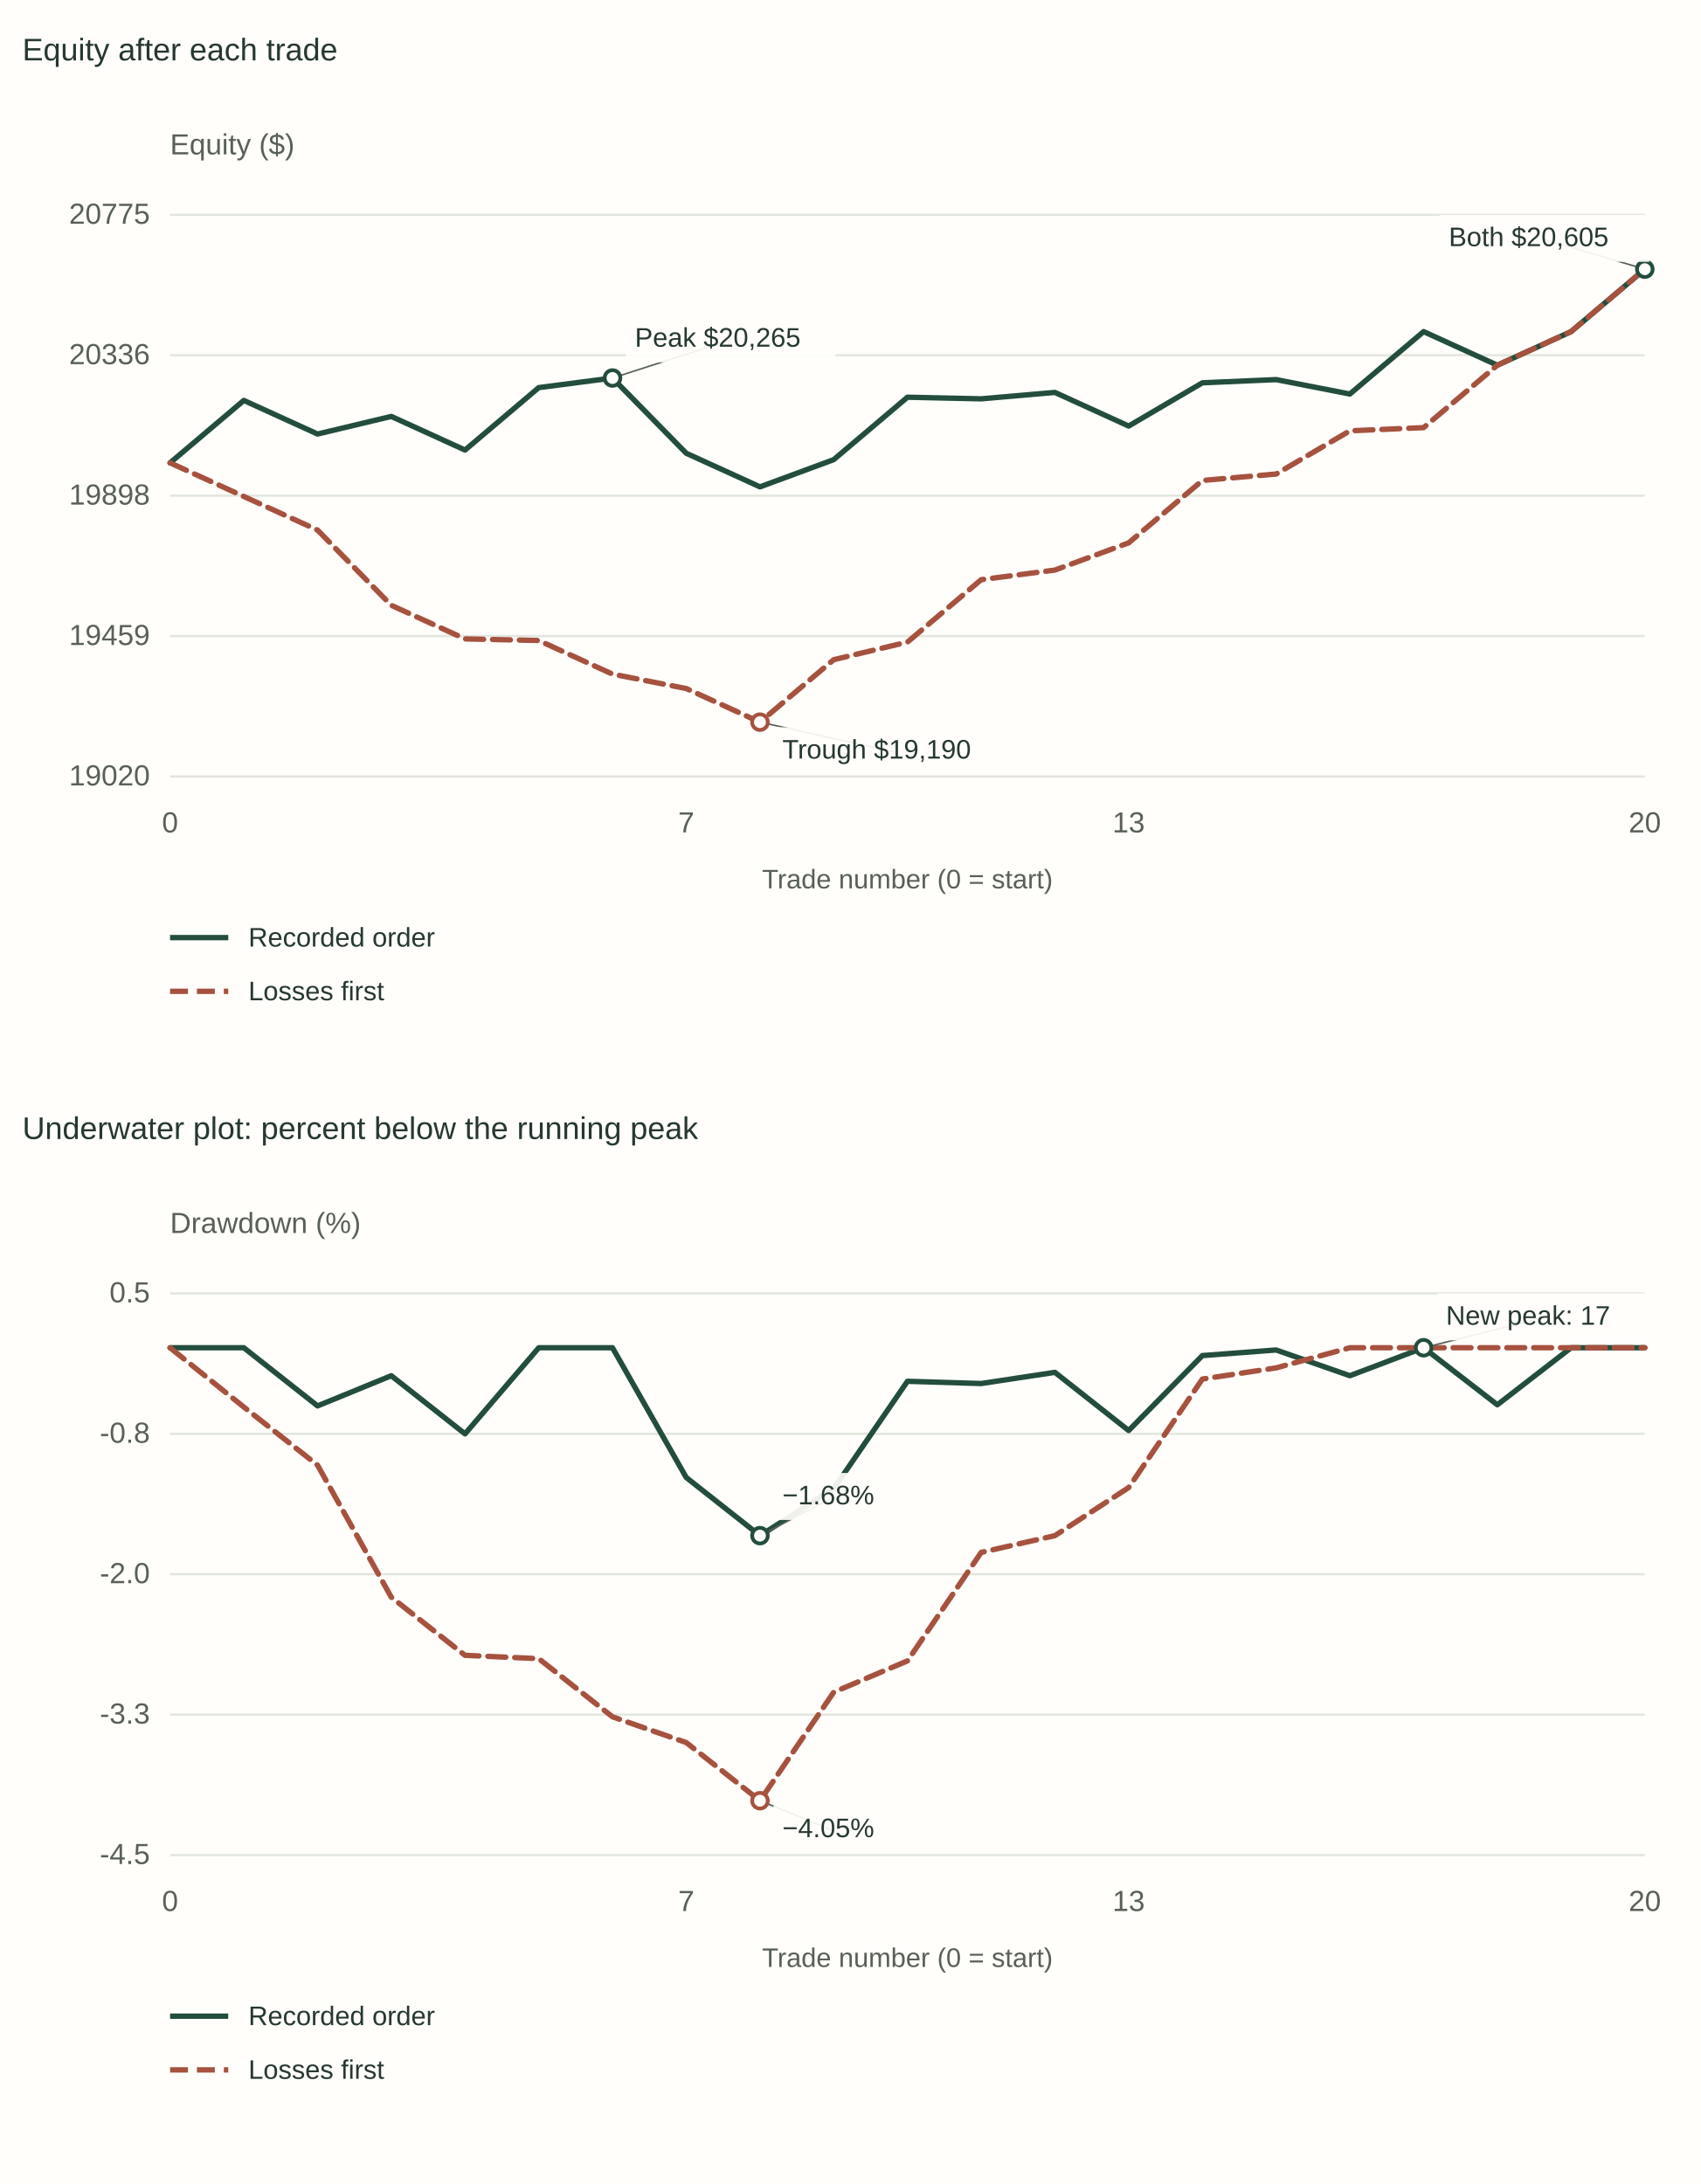
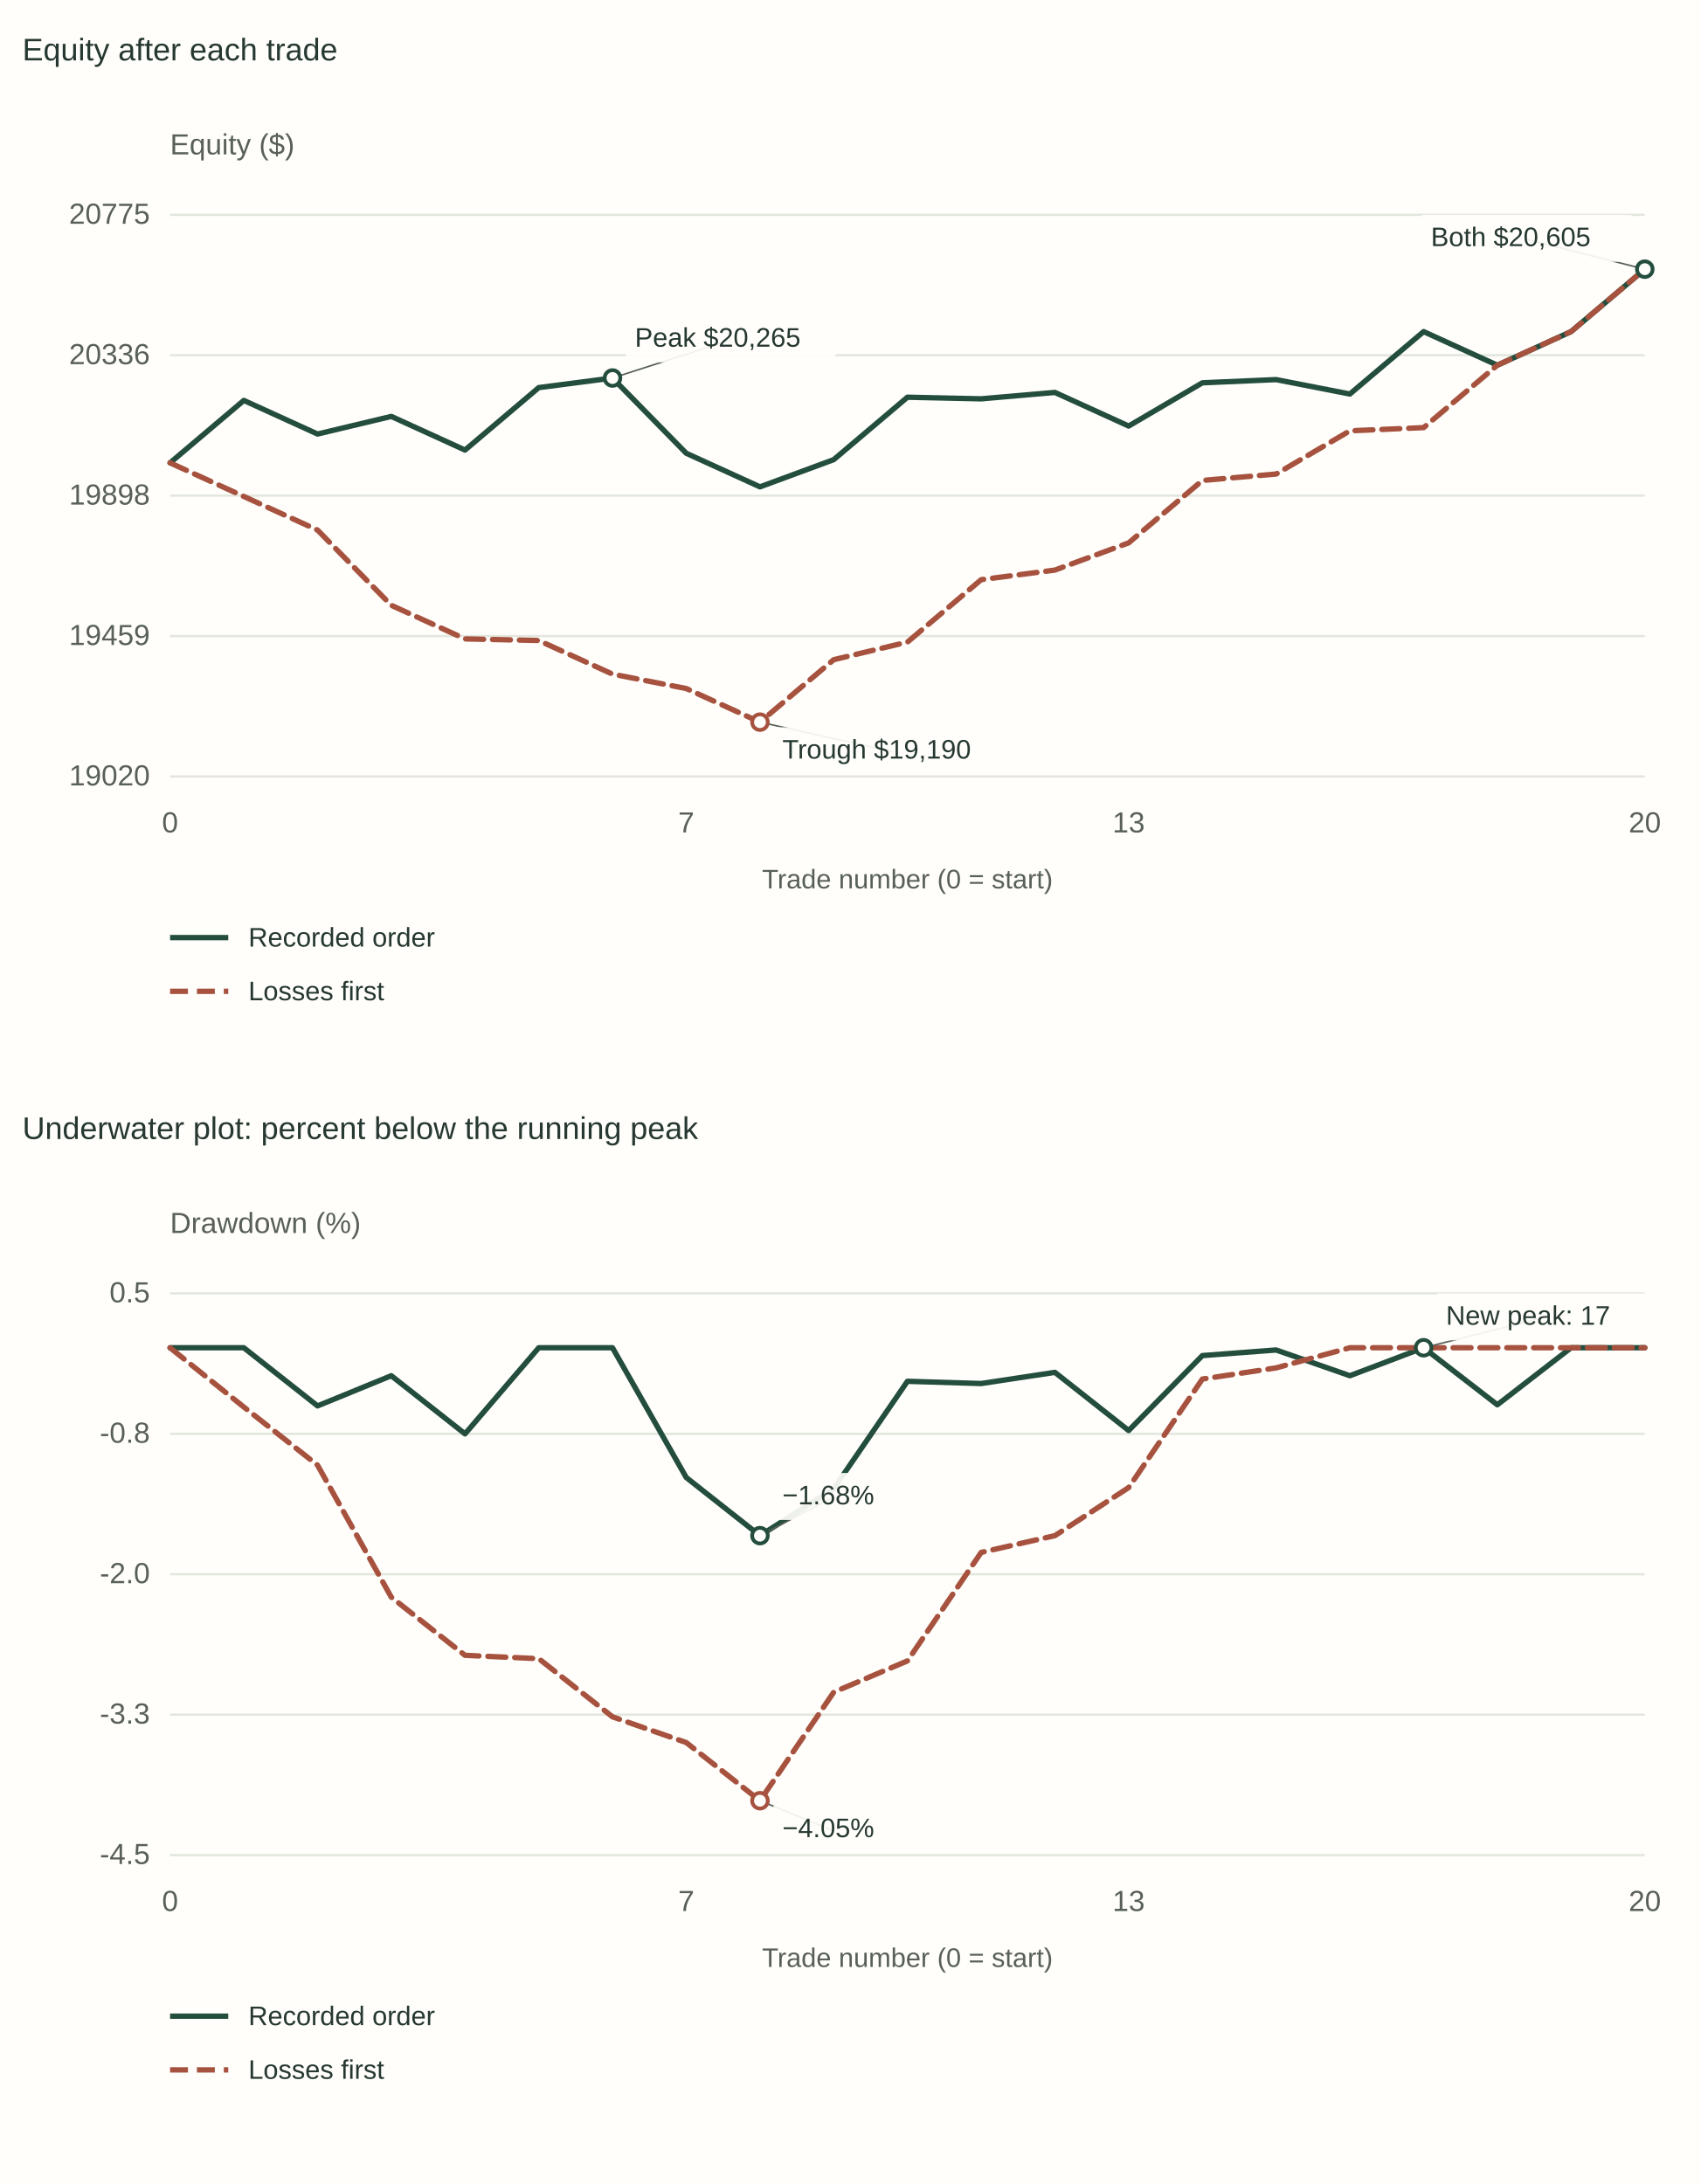
<svg xmlns="http://www.w3.org/2000/svg" viewBox="0 0 760 976" role="img" aria-label="The same twenty trades in two orders: equity and drawdown">
  <style>.af-text{font-family:Arial,sans-serif;fill:#263831}</style>
  <rect width="760" height="976" fill="#fffefa" />
  <text class="af-text" x="10" y="27" text-anchor="start" style="font-size:14px;font-weight:500;fill:#263831;">Equity after each trade</text>
  <g transform="translate(0 50)">
    <text class="af-text" x="76" y="19" text-anchor="start" style="font-size:13px;font-weight:400;fill:#586057;">Equity ($)</text>
    <line x1="76" y1="297" x2="735" y2="297" stroke="#e2e6dd" />
    <text class="af-text" x="67" y="301" text-anchor="end" style="font-size:13px;font-weight:400;fill:#586057;">19020</text>
    <line x1="76" y1="234.25" x2="735" y2="234.25" stroke="#e2e6dd" />
    <text class="af-text" x="67" y="238.25" text-anchor="end" style="font-size:13px;font-weight:400;fill:#586057;">19459</text>
    <line x1="76" y1="171.5" x2="735" y2="171.5" stroke="#e2e6dd" />
    <text class="af-text" x="67" y="175.5" text-anchor="end" style="font-size:13px;font-weight:400;fill:#586057;">19898</text>
    <line x1="76" y1="108.75" x2="735" y2="108.75" stroke="#e2e6dd" />
    <text class="af-text" x="67" y="112.75" text-anchor="end" style="font-size:13px;font-weight:400;fill:#586057;">20336</text>
    <line x1="76" y1="46" x2="735" y2="46" stroke="#e2e6dd" />
    <text class="af-text" x="67" y="50" text-anchor="end" style="font-size:13px;font-weight:400;fill:#586057;">20775</text>
    <text class="af-text" x="76" y="322" text-anchor="middle" style="font-size:13px;font-weight:400;fill:#586057;">0</text>
    <text class="af-text" x="306.65" y="322" text-anchor="middle" style="font-size:13px;font-weight:400;fill:#586057;">7</text>
    <text class="af-text" x="504.35" y="322" text-anchor="middle" style="font-size:13px;font-weight:400;fill:#586057;">13</text>
    <text class="af-text" x="735" y="322" text-anchor="middle" style="font-size:13px;font-weight:400;fill:#586057;">20</text>
    <text class="af-text" x="405.5" y="347" text-anchor="middle" style="font-size:12px;font-weight:400;fill:#586057;">Trade number (0 = start)</text>
    <path data-series="0" d="M76.00,156.84 L108.95,128.94 L141.90,143.96 L174.85,136.09 L207.80,151.12 L240.75,123.22 L273.70,118.93 L306.65,152.55 L339.60,167.57 L372.55,155.41 L405.50,127.51 L438.45,128.23 L471.40,125.37 L504.35,140.39 L537.30,121.07 L570.25,119.64 L603.20,126.08 L636.15,98.19 L669.10,113.21 L702.05,98.19 L735.00,70.29 " fill="none" stroke="#234d3d" stroke-width="2.4" stroke-linecap="round" stroke-linejoin="round" />
    <path data-series="1" d="M76.00,156.84 L108.95,171.86 L141.90,186.88 L174.85,220.50 L207.80,235.52 L240.75,236.23 L273.70,251.25 L306.65,257.69 L339.60,272.71 L372.55,244.81 L405.50,236.95 L438.45,209.05 L471.40,204.76 L504.35,192.60 L537.30,164.71 L570.25,161.84 L603.20,142.53 L636.15,141.10 L669.10,113.21 L702.05,98.19 L735.00,70.29 " fill="none" stroke="#a6523e" stroke-width="2.4" stroke-linecap="round" stroke-linejoin="round" stroke-dasharray="8 4" />
    <line x1="273.7" y1="118.928" x2="326.5" y2="101.928" stroke="#586057" stroke-width=".7" />
    <circle data-annotation-series="0" data-value="20265" cx="273.7" cy="118.928" r="3.5" fill="#fffefa" stroke="#234d3d" stroke-width="1.7" />
    <rect x="279.7" y="90.928" width="93.6" height="21" fill="#fffefa" opacity=".92" />
    <text class="af-text" x="283.7" y="104.928" text-anchor="start" style="font-size:12px;font-weight:400;fill:#263831;">Peak $20,265</text>
    <line x1="339.6" y1="272.71" x2="399.2" y2="286" stroke="#586057" stroke-width=".7" />
    <circle data-annotation-series="1" data-value="19190" cx="339.6" cy="272.71" r="3.5" fill="#fffefa" stroke="#a6523e" stroke-width="1.7" />
    <rect x="345.6" y="275" width="107.2" height="21" fill="#fffefa" opacity=".92" />
    <text class="af-text" x="349.6" y="289" text-anchor="start" style="font-size:12px;font-weight:400;fill:#263831;">Trough $19,190</text>
-     <line x1="735" y1="70.29" x2="690.2" y2="57" stroke="#586057" stroke-width=".7" />
+     <line x1="735" y1="70.29" x2="682.2" y2="57" stroke="#586057" stroke-width=".7" />
    <circle data-annotation-series="0" data-value="20605" cx="735" cy="70.29" r="3.5" fill="#fffefa" stroke="#234d3d" stroke-width="1.7" />
-     <rect x="643.4" y="46" width="93.6" height="21" fill="#fffefa" opacity=".92" />
-     <text class="af-text" x="647.4" y="60" text-anchor="start" style="font-size:12px;font-weight:400;fill:#263831;">Both $20,605</text>
+     <rect x="635.4" y="46" width="93.6" height="21" fill="#fffefa" opacity=".92" />
+     <text class="af-text" x="639.4" y="60" text-anchor="start" style="font-size:12px;font-weight:400;fill:#263831;">Both $20,605</text>
    <line x1="76" x2="102" y1="369" y2="369" stroke="#234d3d" stroke-width="2.4" />
    <text class="af-text" x="111" y="373" text-anchor="start" style="font-size:12px;font-weight:400;fill:#263831;">Recorded order</text>
    <line x1="76" x2="102" y1="393" y2="393" stroke="#a6523e" stroke-width="2.4" stroke-dasharray="8 4" />
    <text class="af-text" x="111" y="397" text-anchor="start" style="font-size:12px;font-weight:400;fill:#263831;">Losses first</text>
  </g>
  <text class="af-text" x="10" y="509" text-anchor="start" style="font-size:14px;font-weight:500;fill:#263831;">Underwater plot: percent below the running peak</text>
  <g transform="translate(0 532)">
    <text class="af-text" x="76" y="19" text-anchor="start" style="font-size:13px;font-weight:400;fill:#586057;">Drawdown (%)</text>
    <line x1="76" y1="297" x2="735" y2="297" stroke="#e2e6dd" />
    <text class="af-text" x="67" y="301" text-anchor="end" style="font-size:13px;font-weight:400;fill:#586057;">-4.5</text>
    <line x1="76" y1="234.25" x2="735" y2="234.25" stroke="#e2e6dd" />
    <text class="af-text" x="67" y="238.25" text-anchor="end" style="font-size:13px;font-weight:400;fill:#586057;">-3.3</text>
    <line x1="76" y1="171.5" x2="735" y2="171.5" stroke="#e2e6dd" />
    <text class="af-text" x="67" y="175.5" text-anchor="end" style="font-size:13px;font-weight:400;fill:#586057;">-2.0</text>
    <line x1="76" y1="108.75" x2="735" y2="108.75" stroke="#e2e6dd" />
    <text class="af-text" x="67" y="112.75" text-anchor="end" style="font-size:13px;font-weight:400;fill:#586057;">-0.8</text>
    <line x1="76" y1="46" x2="735" y2="46" stroke="#e2e6dd" />
    <text class="af-text" x="67" y="50" text-anchor="end" style="font-size:13px;font-weight:400;fill:#586057;">0.5</text>
    <text class="af-text" x="76" y="322" text-anchor="middle" style="font-size:13px;font-weight:400;fill:#586057;">0</text>
    <text class="af-text" x="306.65" y="322" text-anchor="middle" style="font-size:13px;font-weight:400;fill:#586057;">7</text>
    <text class="af-text" x="504.35" y="322" text-anchor="middle" style="font-size:13px;font-weight:400;fill:#586057;">13</text>
    <text class="af-text" x="735" y="322" text-anchor="middle" style="font-size:13px;font-weight:400;fill:#586057;">20</text>
    <text class="af-text" x="405.5" y="347" text-anchor="middle" style="font-size:12px;font-weight:400;fill:#586057;">Trade number (0 = start)</text>
    <path data-series="0" d="M76.00,70.29 L108.95,70.29 L141.90,96.28 L174.85,82.79 L207.80,108.77 L240.75,70.29 L273.70,70.29 L306.65,128.27 L339.60,154.26 L372.55,133.27 L405.50,85.28 L438.45,86.28 L471.40,81.29 L504.35,107.28 L537.30,73.79 L570.25,71.29 L603.20,82.79 L636.15,70.29 L669.10,95.78 L702.05,70.29 L735.00,70.29 " fill="none" stroke="#234d3d" stroke-width="2.4" stroke-linecap="round" stroke-linejoin="round" />
    <path data-series="1" d="M76.00,70.29 L108.95,96.78 L141.90,122.77 L174.85,181.75 L207.80,207.74 L240.75,209.23 L273.70,235.22 L306.65,246.72 L339.60,272.71 L372.55,224.23 L405.50,210.23 L438.45,161.75 L471.40,154.26 L504.35,132.77 L537.30,84.28 L570.25,79.29 L603.20,70.29 L636.15,70.29 L669.10,70.29 L702.05,70.29 L735.00,70.29 " fill="none" stroke="#a6523e" stroke-width="2.4" stroke-linecap="round" stroke-linejoin="round" stroke-dasharray="8 4" />
    <line x1="339.6" y1="154.257" x2="372" y2="137.257" stroke="#586057" stroke-width=".7" />
    <circle data-annotation-series="0" data-value="-1.68" cx="339.6" cy="154.257" r="3.5" fill="#fffefa" stroke="#234d3d" stroke-width="1.7" />
    <rect x="345.6" y="126.257" width="52.8" height="21" fill="#fffefa" opacity=".92" />
    <text class="af-text" x="349.6" y="140.257" text-anchor="start" style="font-size:12px;font-weight:400;fill:#263831;">−1.68%</text>
    <line x1="339.6" y1="272.71" x2="372" y2="286" stroke="#586057" stroke-width=".7" />
    <circle data-annotation-series="1" data-value="-4.05" cx="339.6" cy="272.71" r="3.5" fill="#fffefa" stroke="#a6523e" stroke-width="1.7" />
    <rect x="345.6" y="275" width="52.8" height="21" fill="#fffefa" opacity=".92" />
    <text class="af-text" x="349.6" y="289" text-anchor="start" style="font-size:12px;font-weight:400;fill:#263831;">−4.05%</text>
    <line x1="636.15" y1="70.29" x2="688.95" y2="57" stroke="#586057" stroke-width=".7" />
    <circle data-annotation-series="0" data-value="0" cx="636.15" cy="70.29" r="3.5" fill="#fffefa" stroke="#234d3d" stroke-width="1.7" />
    <rect x="642.15" y="46" width="93.6" height="21" fill="#fffefa" opacity=".92" />
    <text class="af-text" x="646.15" y="60" text-anchor="start" style="font-size:12px;font-weight:400;fill:#263831;">New peak: 17</text>
    <line x1="76" x2="102" y1="369" y2="369" stroke="#234d3d" stroke-width="2.4" />
    <text class="af-text" x="111" y="373" text-anchor="start" style="font-size:12px;font-weight:400;fill:#263831;">Recorded order</text>
    <line x1="76" x2="102" y1="393" y2="393" stroke="#a6523e" stroke-width="2.4" stroke-dasharray="8 4" />
    <text class="af-text" x="111" y="397" text-anchor="start" style="font-size:12px;font-weight:400;fill:#263831;">Losses first</text>
  </g>
</svg>
